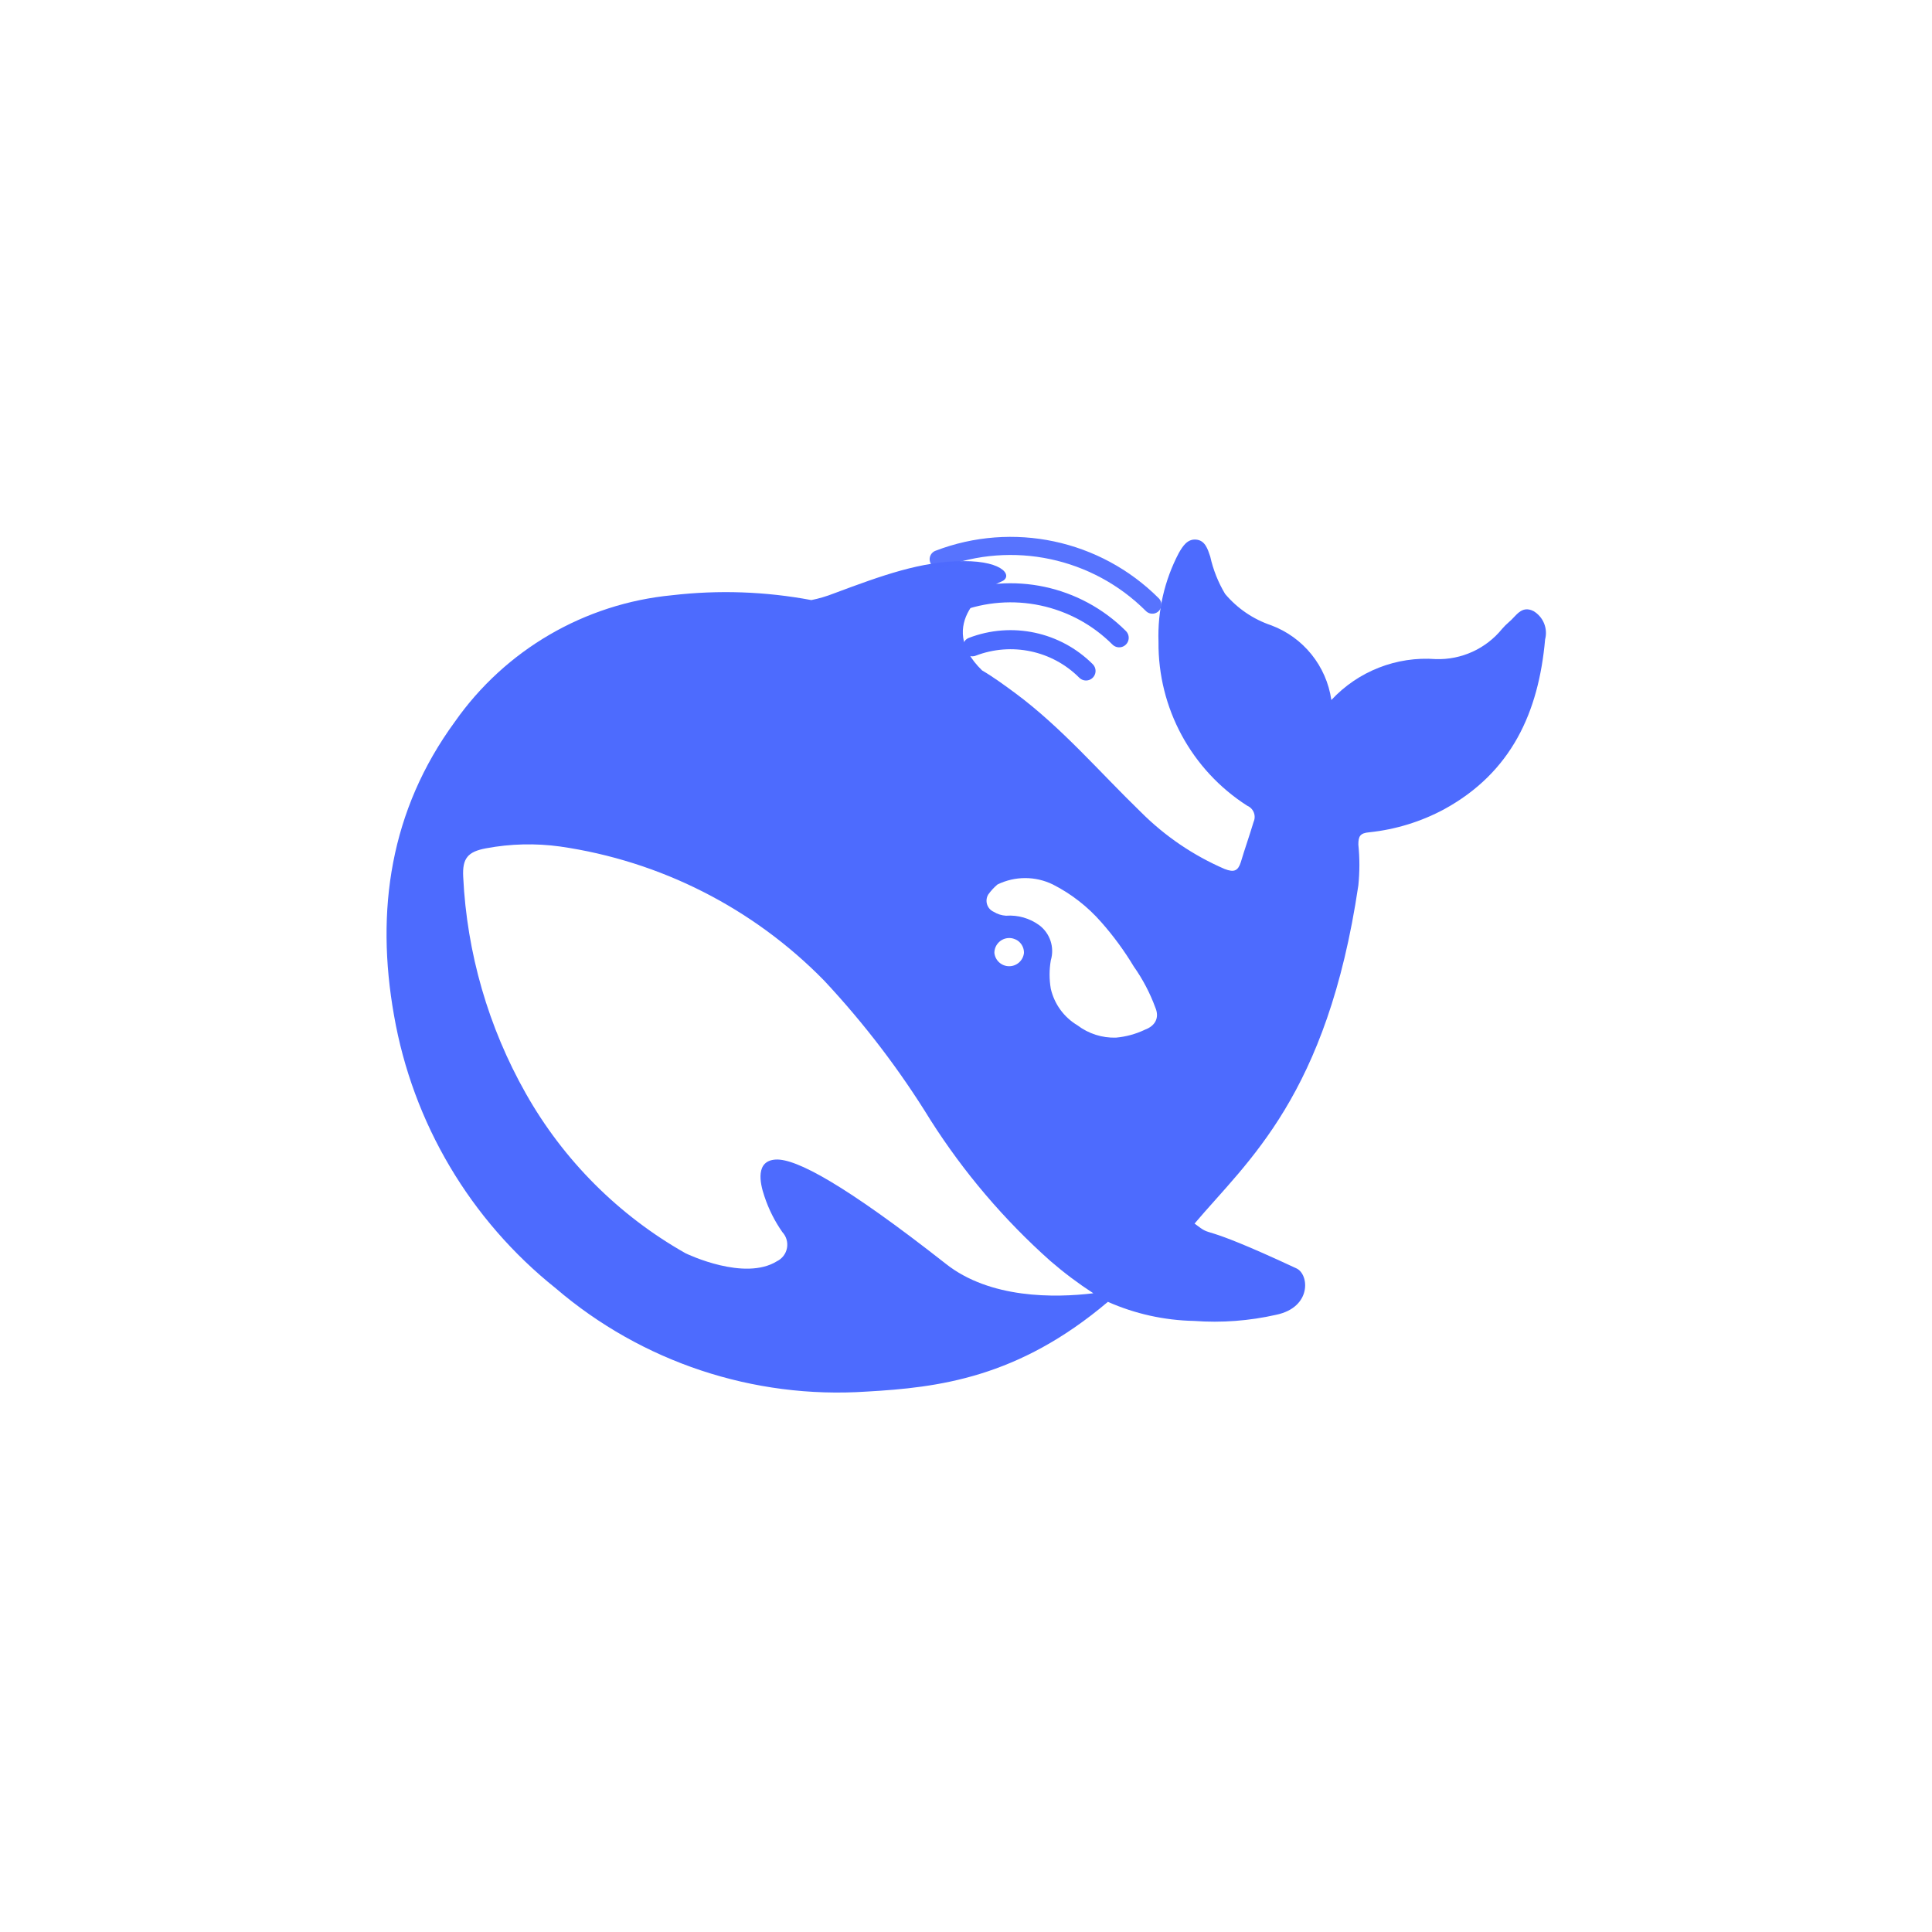
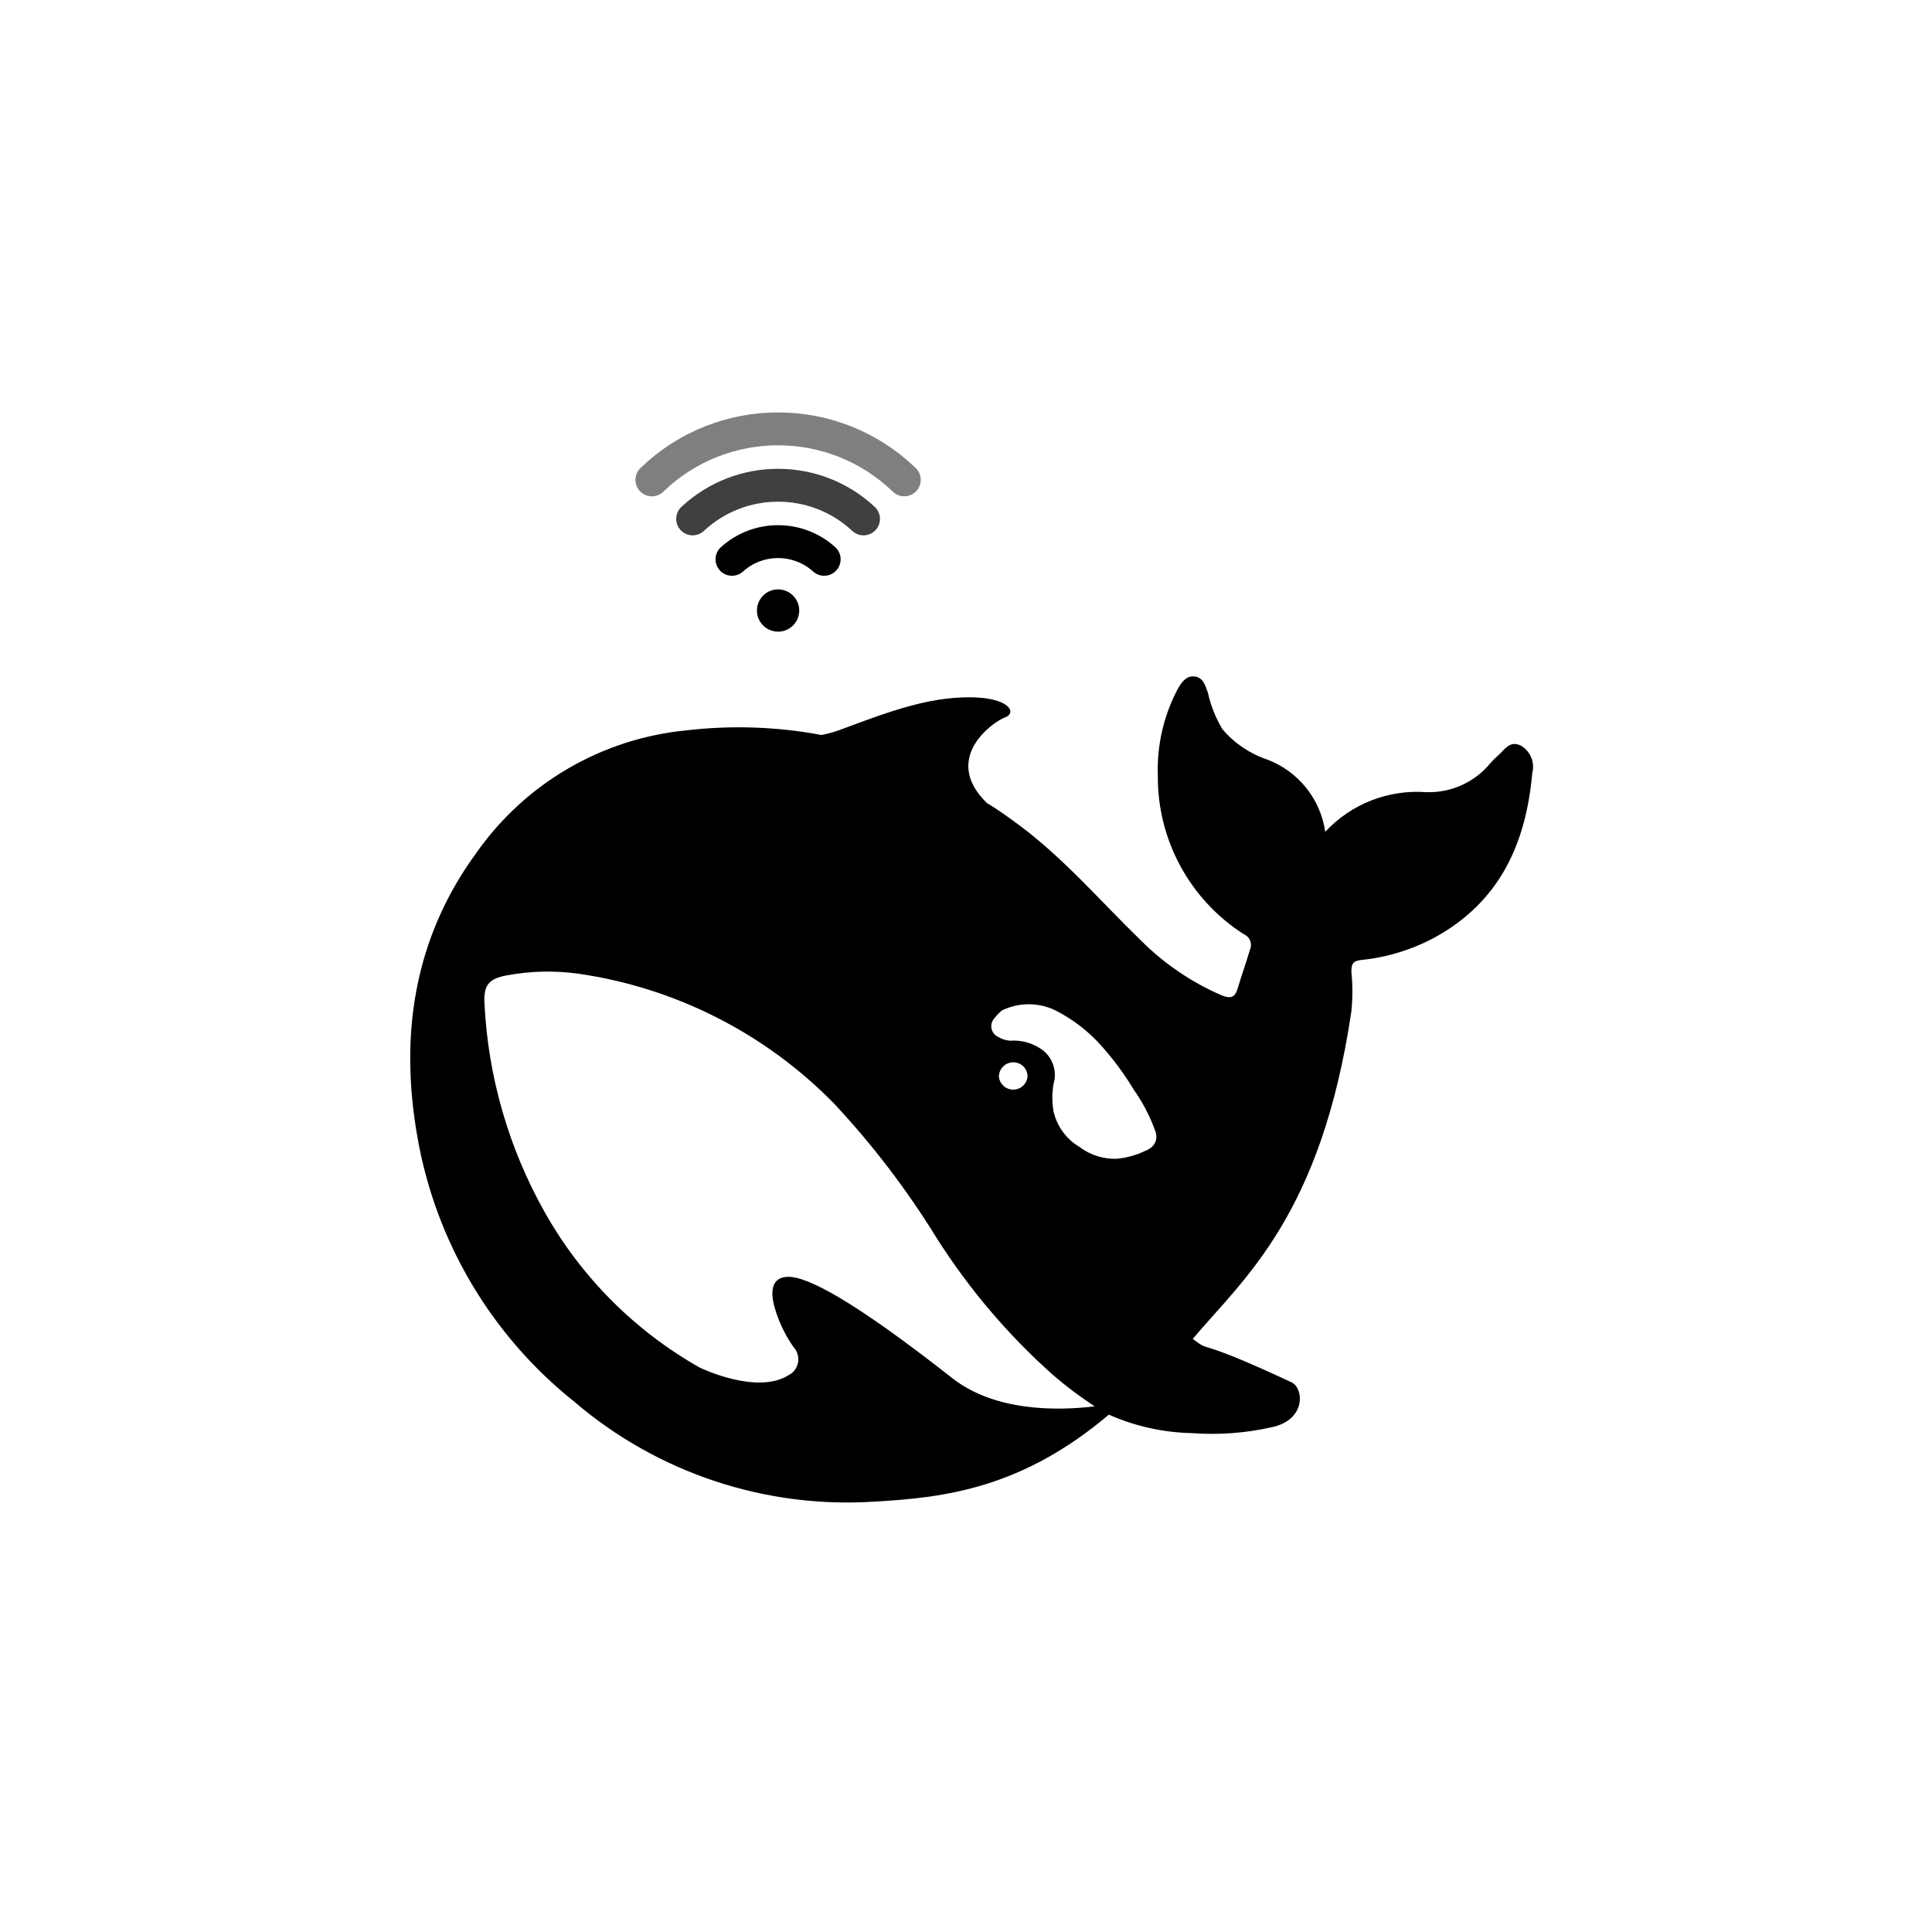
<svg xmlns="http://www.w3.org/2000/svg" width="1024" height="1024" viewBox="0 0 1024 1024">
-   <g transform="translate(204.8 285.9173) scale(8.570233)">
+   <g transform="translate(217.350 358.450) scale(8.3)">
    <g transform="translate(-452.83 -271.91)">
-       <path fill="#4D6BFE" d="M523.77,276.34c-.76-.38-1.08.33-1.53.69a4,4,0,0,0-.41.41,5.07,5.07,0,0,1-4.1,1.87,8,8,0,0,0-6.46,2.53,5.82,5.82,0,0,0-3.72-4.62,6.39,6.39,0,0,1-2.85-1.94,7.76,7.76,0,0,1-.92-2.31c-.16-.48-.32-1-.87-1.05s-.83.41-1.07.82a11,11,0,0,0-1.26,5.5,11.9,11.9,0,0,0,5.49,10.14.75.75,0,0,1,.39,1c-.25.84-.54,1.65-.79,2.49-.17.53-.41.65-1,.42a16.63,16.63,0,0,1-5.18-3.52c-2.56-2.48-4.88-5.21-7.76-7.35-.68-.5-1.36-1-2.06-1.41-2.94-2.86.39-5.2,1.16-5.48s.28-1.29-2.33-1.28-5,.88-8,2a8.23,8.23,0,0,1-1.39.41,28.67,28.67,0,0,0-8.61-.3,18.57,18.57,0,0,0-13.44,7.83c-4,5.47-4.91,11.67-3.76,18.15a27.68,27.68,0,0,0,10,16.88,26.8,26.8,0,0,0,19.23,6.39c4.43-.25,9.36-.84,14.92-5.55a13.84,13.84,0,0,0,5.32,1.18,17.24,17.24,0,0,0,5.09-.38c2.2-.46,2.05-2.5,1.25-2.87-6.43-3-5-1.78-6.3-2.77,3.27-3.87,8.2-7.89,10.13-20.92a12.44,12.44,0,0,0,0-2.52c0-.51.1-.71.68-.76a12.55,12.55,0,0,0,4.62-1.42c4.17-2.28,5.85-6,6.25-10.51A1.57,1.57,0,0,0,523.77,276.34Zm-36.34,40.37c-6.24-4.9-9.27-6.52-10.52-6.45s-1,1.41-.7,2.28a8.49,8.49,0,0,0,1.11,2.21,1.14,1.14,0,0,1-.34,1.8c-2,1.24-5.5-.42-5.66-.5a26.08,26.08,0,0,1-9.87-9.88,30.15,30.15,0,0,1-3.87-13.39c-.06-1.15.28-1.56,1.42-1.77a14.31,14.31,0,0,1,4.57-.11,28.56,28.56,0,0,1,16.33,8.29,54.06,54.06,0,0,1,6.58,8.63,41.46,41.46,0,0,0,7.41,8.71,24.36,24.36,0,0,0,2.66,2C494.16,318.82,490.16,318.87,487.43,316.71Zm3-19.23a.92.92,0,0,1,.92-.92.83.83,0,0,1,.32.06.8.8,0,0,1,.34.22.9.9,0,0,1,.25.64.92.92,0,0,1-1.83,0Zm9.29,4.76a5.27,5.27,0,0,1-1.77.48,3.75,3.75,0,0,1-2.38-.76,3.57,3.57,0,0,1-1.65-2.26,5.16,5.16,0,0,1,0-1.76,2,2,0,0,0-.71-2.17,3.1,3.1,0,0,0-2.06-.59,1.63,1.63,0,0,1-.76-.24.75.75,0,0,1-.34-1.07,3.47,3.47,0,0,1,.57-.62,3.9,3.9,0,0,1,3.43,0,10,10,0,0,1,3,2.34,18.62,18.62,0,0,1,2,2.73,10.9,10.9,0,0,1,1.33,2.53C500.65,301.47,500.4,302,499.71,302.24Z" />
+       <path fill="#000000" d="M523.77,276.34c-.76-.38-1.08.33-1.53.69a4,4,0,0,0-.41.41,5.07,5.07,0,0,1-4.1,1.87,8,8,0,0,0-6.46,2.53,5.82,5.82,0,0,0-3.72-4.62,6.39,6.39,0,0,1-2.85-1.94,7.76,7.76,0,0,1-.92-2.31c-.16-.48-.32-1-.87-1.05s-.83.41-1.07.82a11,11,0,0,0-1.26,5.5,11.9,11.9,0,0,0,5.49,10.14.75.75,0,0,1,.39,1c-.25.84-.54,1.65-.79,2.49-.17.53-.41.65-1,.42a16.63,16.63,0,0,1-5.18-3.52c-2.56-2.48-4.88-5.21-7.76-7.35-.68-.5-1.36-1-2.06-1.41-2.94-2.86.39-5.2,1.16-5.48s.28-1.29-2.33-1.28-5,.88-8,2a8.23,8.23,0,0,1-1.39.41,28.67,28.67,0,0,0-8.61-.3,18.57,18.57,0,0,0-13.44,7.83c-4,5.47-4.91,11.67-3.76,18.15a27.68,27.68,0,0,0,10,16.88,26.8,26.8,0,0,0,19.23,6.39c4.43-.25,9.36-.84,14.92-5.55a13.84,13.84,0,0,0,5.32,1.18,17.24,17.24,0,0,0,5.09-.38c2.2-.46,2.05-2.5,1.25-2.87-6.43-3-5-1.78-6.3-2.77,3.27-3.87,8.2-7.89,10.13-20.92a12.44,12.44,0,0,0,0-2.52c0-.51.1-.71.68-.76a12.55,12.55,0,0,0,4.62-1.42c4.17-2.28,5.85-6,6.25-10.51A1.57,1.57,0,0,0,523.77,276.34Zm-36.34,40.37c-6.24-4.9-9.27-6.52-10.52-6.45s-1,1.41-.7,2.28a8.49,8.49,0,0,0,1.11,2.21,1.14,1.14,0,0,1-.34,1.8c-2,1.24-5.5-.42-5.66-.5a26.08,26.08,0,0,1-9.87-9.88,30.15,30.15,0,0,1-3.87-13.39c-.06-1.15.28-1.56,1.42-1.77a14.31,14.31,0,0,1,4.57-.11,28.56,28.56,0,0,1,16.33,8.29,54.06,54.06,0,0,1,6.58,8.63,41.46,41.46,0,0,0,7.41,8.71,24.36,24.36,0,0,0,2.66,2C494.16,318.82,490.16,318.87,487.43,316.71Zm3-19.23a.92.92,0,0,1,.92-.92.83.83,0,0,1,.32.06.8.8,0,0,1,.34.22.9.9,0,0,1,.25.64.92.92,0,0,1-1.83,0Zm9.29,4.76a5.27,5.27,0,0,1-1.77.48,3.75,3.75,0,0,1-2.38-.76,3.57,3.57,0,0,1-1.65-2.26,5.16,5.16,0,0,1,0-1.76,2,2,0,0,0-.71-2.17,3.1,3.1,0,0,0-2.06-.59,1.63,1.63,0,0,1-.76-.24.75.75,0,0,1-.34-1.07,3.47,3.47,0,0,1,.57-.62,3.9,3.9,0,0,1,3.43,0,10,10,0,0,1,3,2.34,18.62,18.62,0,0,1,2,2.73,10.9,10.9,0,0,1,1.33,2.53C500.65,301.47,500.4,302,499.71,302.24Z" />
    </g>
-     <g fill="none" stroke-linecap="round" stroke-linejoin="round">
-       <path stroke="#4D6BFE" stroke-width="1.18" stroke-opacity="1.00" d="M 36.235 6.638 A 6.600 6.600 0 0 1 43.267 8.133" />
-       <path stroke="#4D6BFE" stroke-width="1.18" stroke-opacity="1.00" d="M 35.196 3.931 A 9.500 9.500 0 0 1 45.318 6.082" />
-       <path stroke="#4D6BFE" stroke-width="1.12" stroke-opacity="0.94" d="M 34.156 1.224 A 12.400 12.400 0 0 1 47.368 4.032" />
+     <circle cx="23.5" cy="-4.2" r="1.35" fill="#000000" />
+     <g stroke="#000000" fill="none" stroke-linecap="round">
+       <path d="M 20.556 -7.470 A 4.4 4.4 0 0 1 26.444 -7.470" stroke-width="2.1" stroke-opacity="1" />
+       <path d="M 18.044 -10.051 A 8 8 0 0 1 28.956 -10.051" stroke-width="2.1" stroke-opacity="0.75" />
+       <path d="M 15.442 -12.544 A 11.6 11.6 0 0 1 31.558 -12.544" stroke-width="2.1" stroke-opacity="0.5" />
    </g>
  </g>
</svg>
